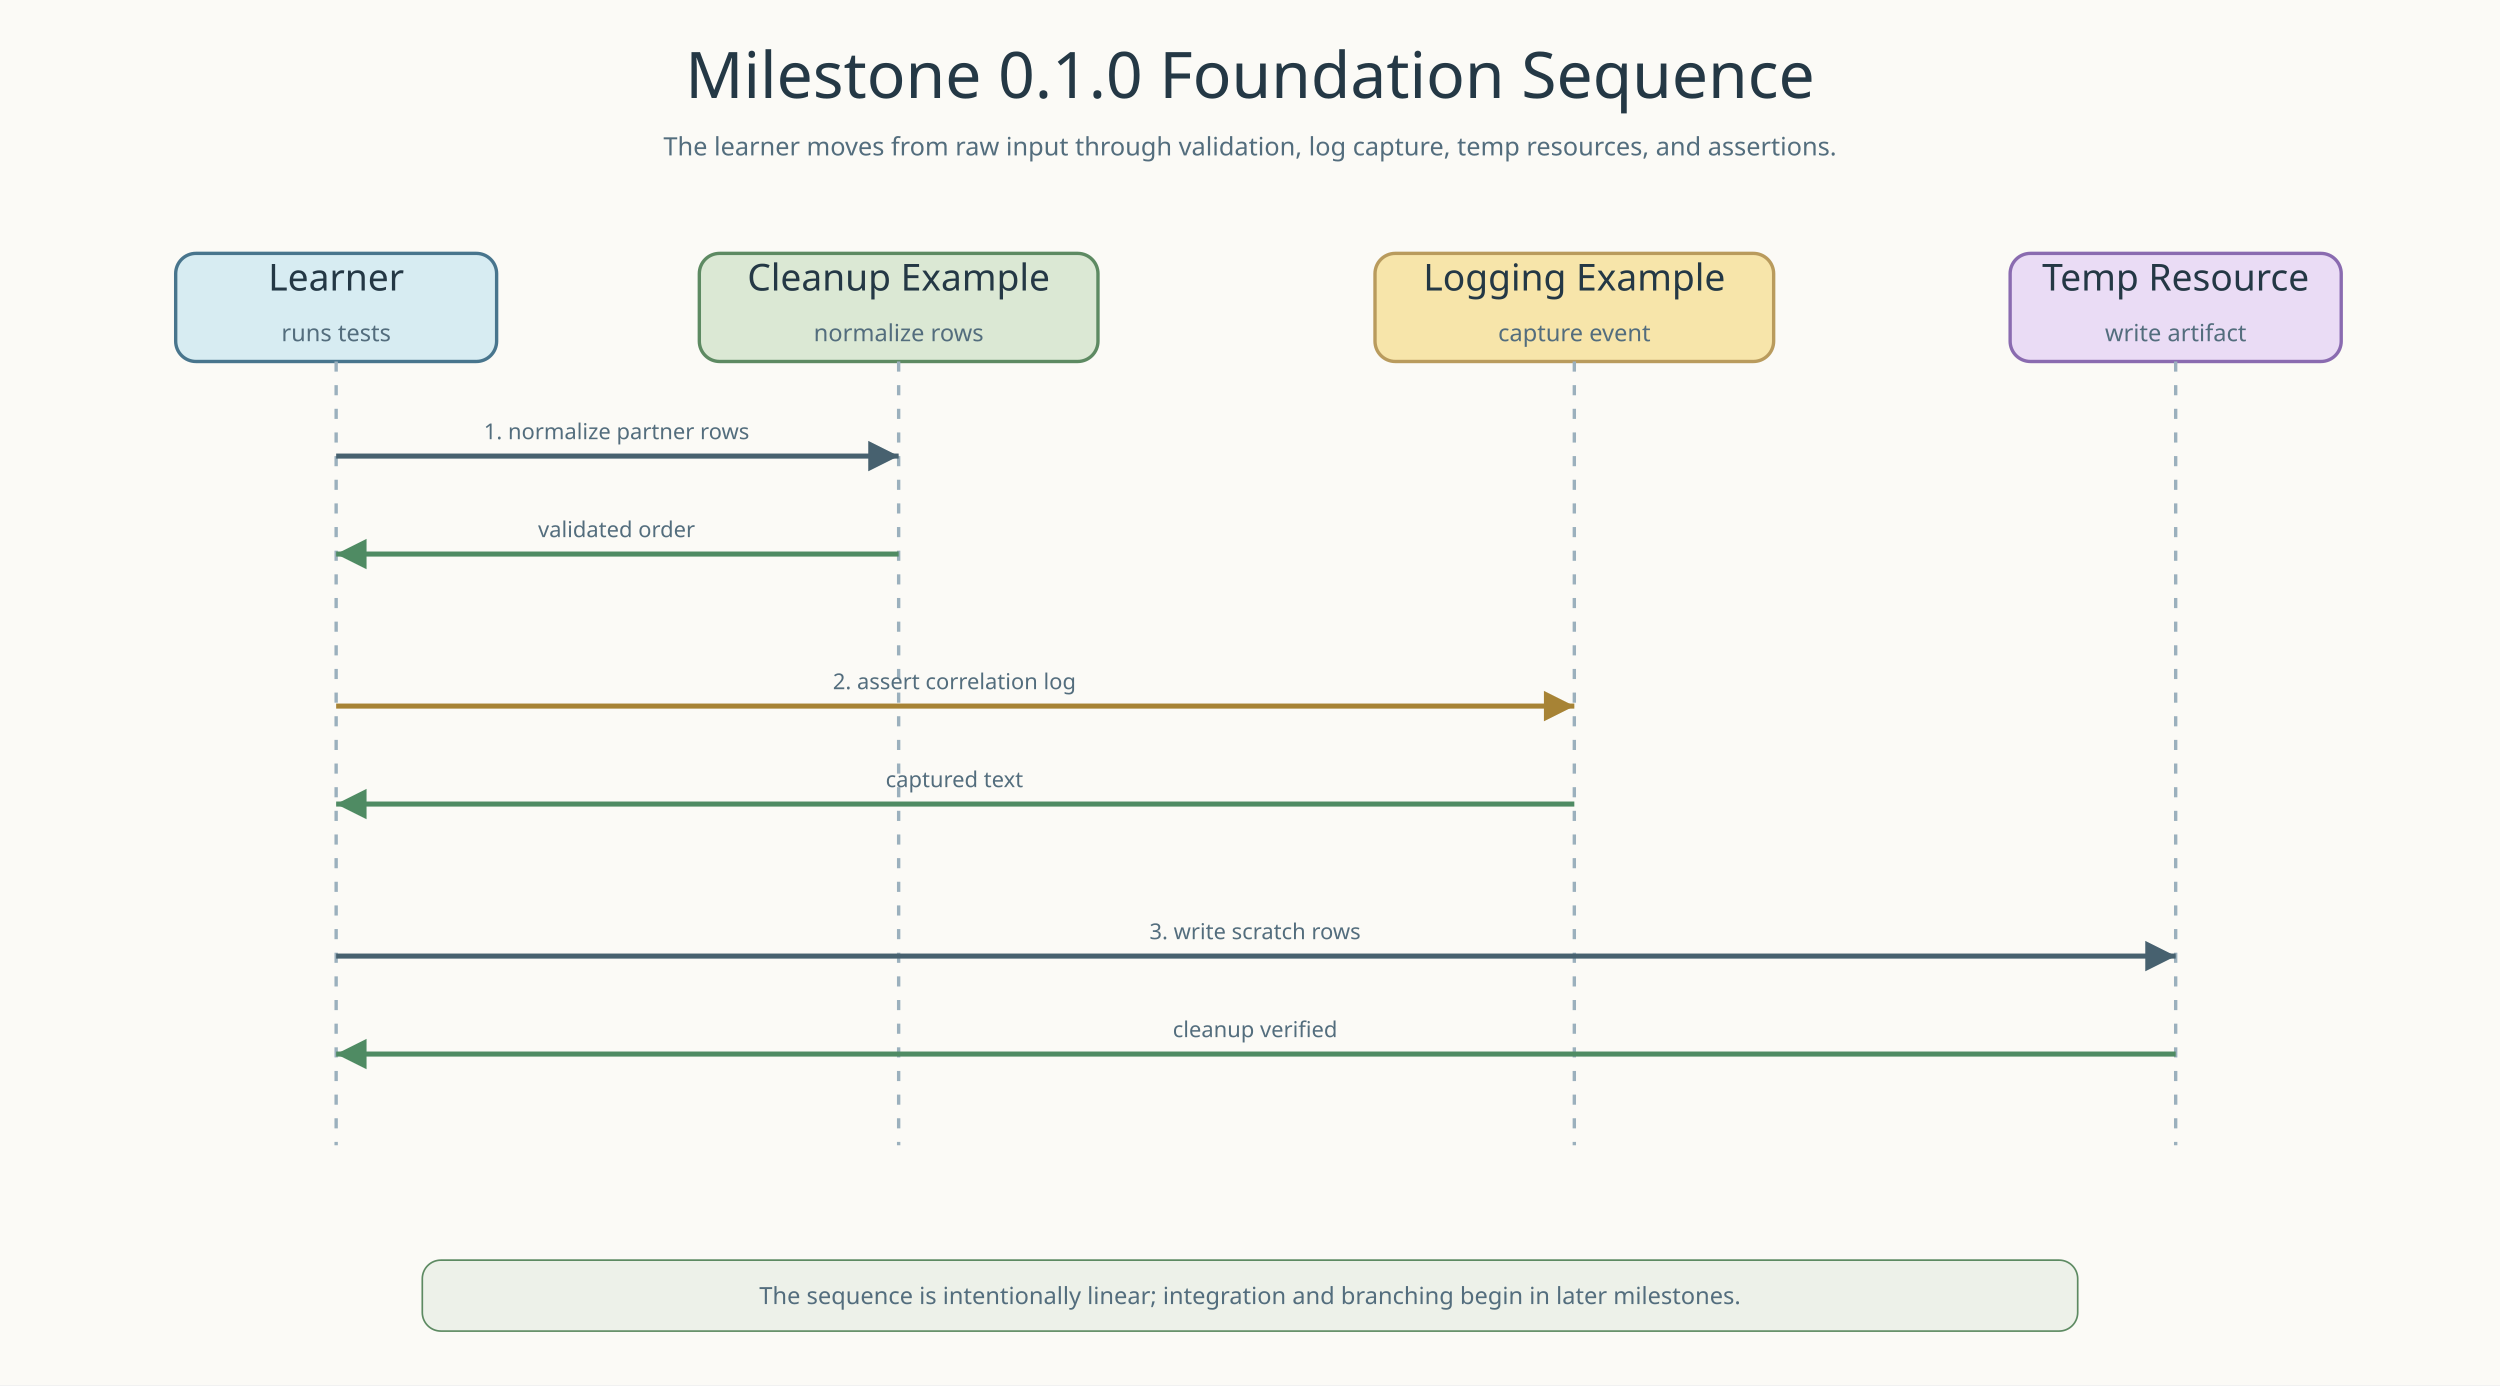
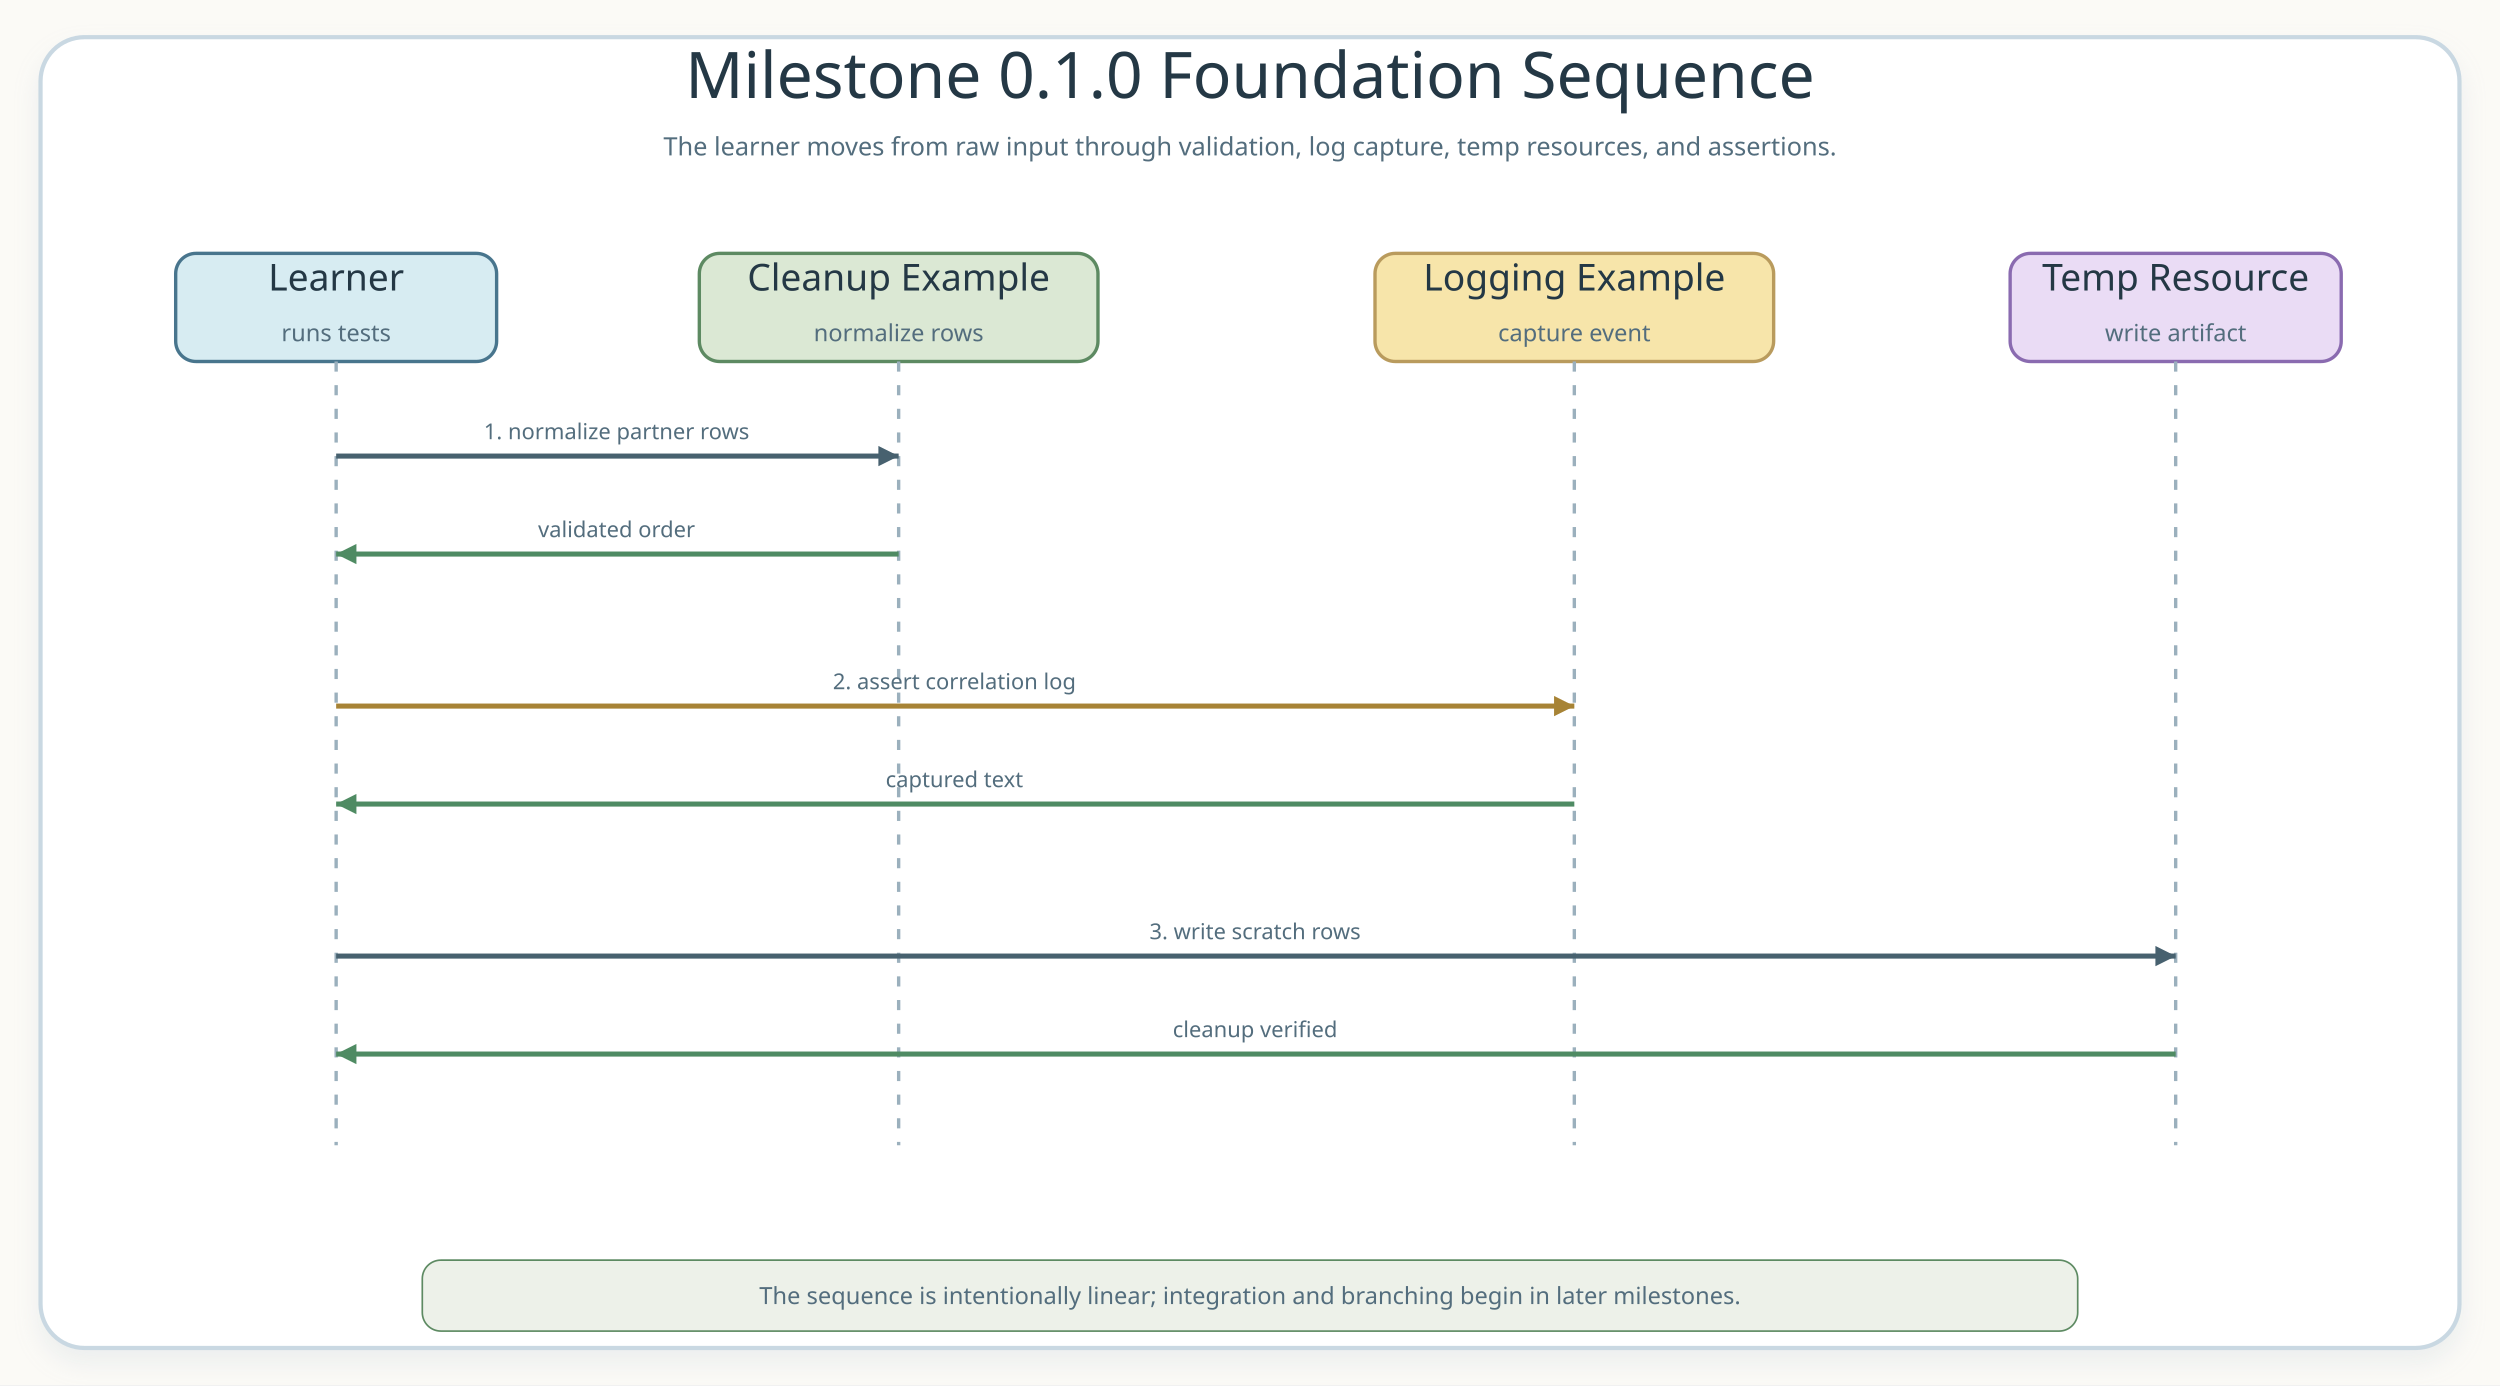
<svg xmlns="http://www.w3.org/2000/svg" width="1480" height="820" viewBox="0 0 1480 820" role="img" aria-labelledby="title desc">
  <defs>
-     <marker id="arrow-main" viewBox="0 0 8 8" markerWidth="8" markerHeight="8" refX="7" refY="4" orient="auto">
-       <path d="M 1 1 L 7 4 L 1 7 Z" fill="#47616f" />
+     <filter id="frame-shadow" x="-10%" y="-10%" width="120%" height="120%">
+       <feDropShadow dx="0" dy="8" stdDeviation="7" flood-color="#b7c7d1" flood-opacity="0.22" />
+     </filter>
+     <marker id="arrow-main" viewBox="0 0 5 5" markerWidth="5" markerHeight="5" refX="4.5" refY="2.5" orient="auto">
+       <path d="M 0.5 0.5 L 4.5 2.5 L 0.5 4.5 Z" fill="#47616f" />
    </marker>
-     <marker id="arrow-success" viewBox="0 0 8 8" markerWidth="8" markerHeight="8" refX="7" refY="4" orient="auto">
-       <path d="M 1 1 L 7 4 L 1 7 Z" fill="#4f8b63" />
+     <marker id="arrow-success" viewBox="0 0 5 5" markerWidth="5" markerHeight="5" refX="4.5" refY="2.5" orient="auto">
+       <path d="M 0.5 0.5 L 4.5 2.5 L 0.5 4.5 Z" fill="#4f8b63" />
    </marker>
-     <marker id="arrow-error" viewBox="0 0 8 8" markerWidth="8" markerHeight="8" refX="7" refY="4" orient="auto">
-       <path d="M 1 1 L 7 4 L 1 7 Z" fill="#b95f7a" />
+     <marker id="arrow-error" viewBox="0 0 5 5" markerWidth="5" markerHeight="5" refX="4.5" refY="2.5" orient="auto">
+       <path d="M 0.5 0.5 L 4.5 2.5 L 0.5 4.5 Z" fill="#b95f7a" />
    </marker>
-     <marker id="arrow-amber" viewBox="0 0 8 8" markerWidth="8" markerHeight="8" refX="7" refY="4" orient="auto">
-       <path d="M 1 1 L 7 4 L 1 7 Z" fill="#a78335" />
+     <marker id="arrow-amber" viewBox="0 0 5 5" markerWidth="5" markerHeight="5" refX="4.5" refY="2.5" orient="auto">
+       <path d="M 0.5 0.5 L 4.5 2.5 L 0.5 4.5 Z" fill="#a78335" />
    </marker>
    <style>
      @font-face { font-family: 'Architects Daughter'; src: url('file:///Users/debop/Library/Fonts/ArchitectsDaughter-Regular.ttf') format('truetype'); }
      @font-face { font-family: 'Comic Mono'; src: url('file:///Users/debop/Library/Fonts/ComicMono.ttf') format('truetype'); }
      .title { font-family: 'Architects Daughter'; font-size: 38px; fill: #243845; }
      .subtitle, .detail, .route-label, .footer { font-family: 'Comic Mono'; fill: #536d7d; }
      .subtitle { font-size: 15px; }
      .card-title, .band-label { font-family: 'Architects Daughter'; fill: #243845; }
      .card-title { font-size: 22px; }
      .band-label { font-size: 21px; }
      .detail { font-size: 14px; }
      .route-label { font-size: 13px; }
      .footer { font-size: 14px; }
      .band { fill: #ffffff; stroke: #d8e2e8; stroke-width: 2; rx: 16; }
      .line-main { fill: none; stroke: #47616f; stroke-width: 3; marker-end: url(#arrow-main); }
      .line-success { fill: none; stroke: #4f8b63; stroke-width: 3; marker-end: url(#arrow-success); }
      .line-error { fill: none; stroke: #b95f7a; stroke-width: 3; marker-end: url(#arrow-error); }
      .line-amber { fill: none; stroke: #a78335; stroke-width: 3; marker-end: url(#arrow-amber); }
    </style>
  </defs>
  <rect width="1480" height="820" fill="#fbfaf6" />
+   <rect x="24" y="22" width="1432" height="776" rx="26" fill="#ffffff" stroke="#c9d8e2" stroke-width="2.5" filter="url(#frame-shadow)" />
  <text class="title" x="740" y="58" text-anchor="middle">Milestone 0.1.0 Foundation Sequence</text>
  <text class="subtitle" x="740" y="92" text-anchor="middle">The learner moves from raw input through validation, log capture, temp resources, and assertions.</text>
  <g id="learner">
    <rect x="104" y="150" width="190" height="64" rx="12" fill="#d7ecf2" stroke="#48758d" stroke-width="2" />
    <text class="card-title" x="199" y="172" text-anchor="middle">Learner</text>
    <text class="detail" x="199" y="202" text-anchor="middle">runs tests</text>
  </g>
  <line x1="199" y1="214" x2="199" y2="678" stroke="#9bb0bd" stroke-width="2" stroke-dasharray="6 8" />
  <g id="cleanup">
    <rect x="414" y="150" width="236" height="64" rx="12" fill="#dbe8d4" stroke="#5d8a62" stroke-width="2" />
    <text class="card-title" x="532" y="172" text-anchor="middle">Cleanup Example</text>
    <text class="detail" x="532" y="202" text-anchor="middle">normalize rows</text>
  </g>
  <line x1="532" y1="214" x2="532" y2="678" stroke="#9bb0bd" stroke-width="2" stroke-dasharray="6 8" />
  <g id="logging">
    <rect x="814" y="150" width="236" height="64" rx="12" fill="#f7e5aa" stroke="#b99b5d" stroke-width="2" />
    <text class="card-title" x="932" y="172" text-anchor="middle">Logging Example</text>
    <text class="detail" x="932" y="202" text-anchor="middle">capture event</text>
  </g>
  <line x1="932" y1="214" x2="932" y2="678" stroke="#9bb0bd" stroke-width="2" stroke-dasharray="6 8" />
  <g id="scratch">
    <rect x="1190" y="150" width="196" height="64" rx="12" fill="#eadcf5" stroke="#8a6bb0" stroke-width="2" />
    <text class="card-title" x="1288" y="172" text-anchor="middle">Temp Resource</text>
    <text class="detail" x="1288" y="202" text-anchor="middle">write artifact</text>
  </g>
  <line x1="1288" y1="214" x2="1288" y2="678" stroke="#9bb0bd" stroke-width="2" stroke-dasharray="6 8" />
  <path class="line-main" d="M 199 270 L 532 270" />
  <text class="route-label" x="365" y="260" text-anchor="middle">1. normalize partner rows</text>
  <path class="line-success" d="M 532 328 L 199 328" />
  <text class="route-label" x="365" y="318" text-anchor="middle">validated order</text>
  <path class="line-amber" d="M 199 418 L 932 418" />
  <text class="route-label" x="565" y="408" text-anchor="middle">2. assert correlation log</text>
  <path class="line-success" d="M 932 476 L 199 476" />
  <text class="route-label" x="565" y="466" text-anchor="middle">captured text</text>
  <path class="line-main" d="M 199 566 L 1288 566" />
  <text class="route-label" x="743" y="556" text-anchor="middle">3. write scratch rows</text>
  <path class="line-success" d="M 1288 624 L 199 624" />
  <text class="route-label" x="743" y="614" text-anchor="middle">cleanup verified</text>
  <rect x="250" y="746" width="980" height="42" rx="11" fill="#edf1e9" stroke="#5d8a62" />
  <text class="footer" x="740" y="772" text-anchor="middle">The sequence is intentionally linear; integration and branching begin in later milestones.</text>
</svg>
